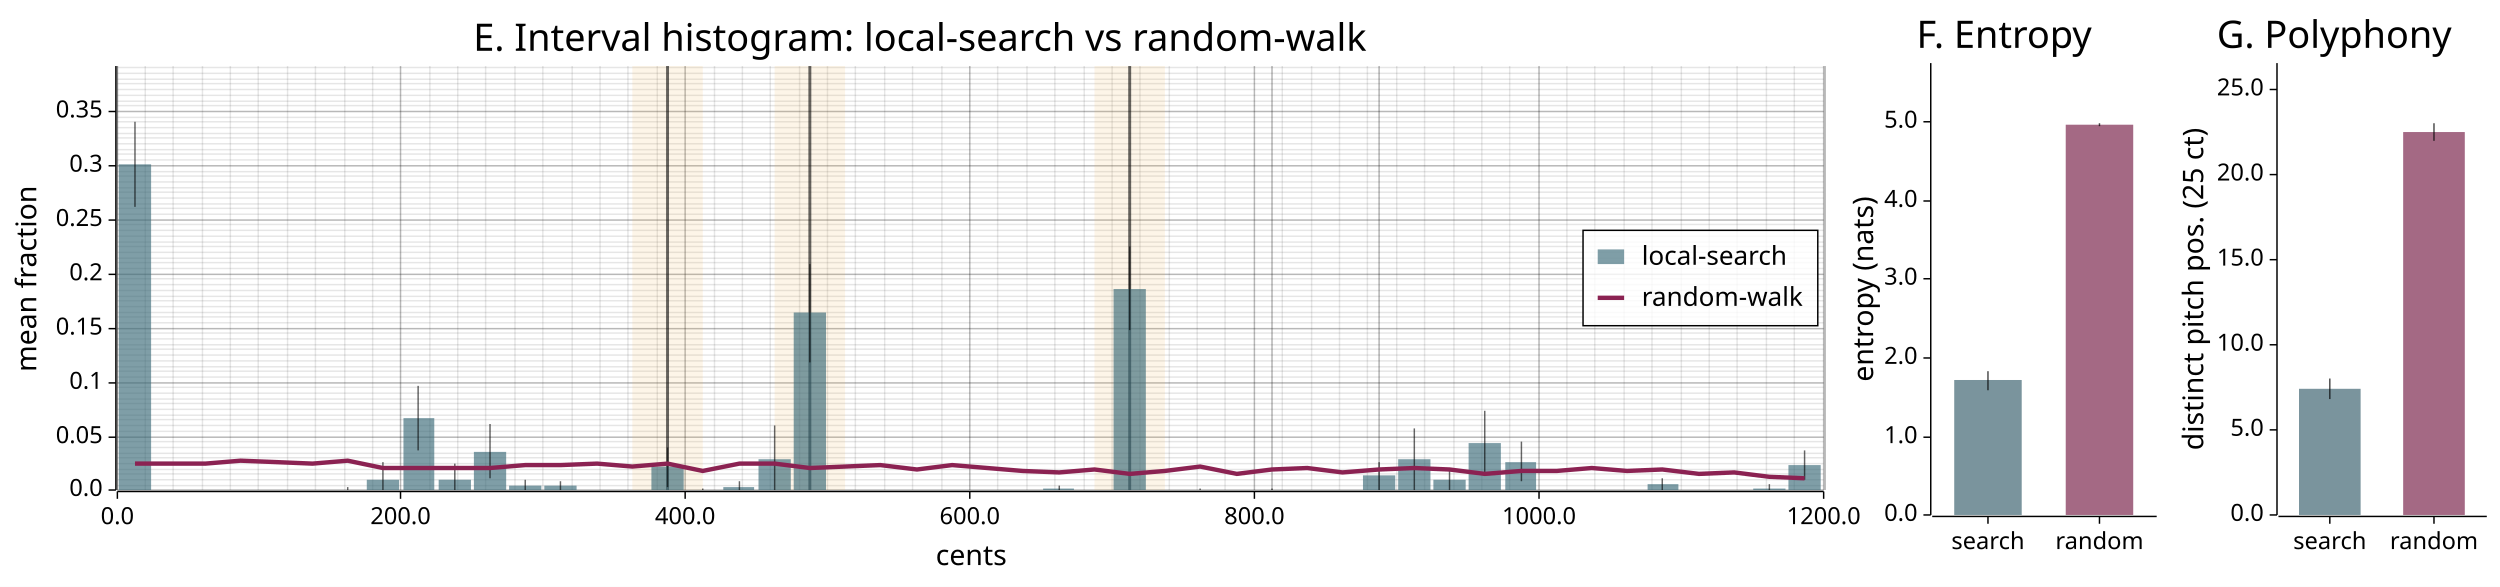
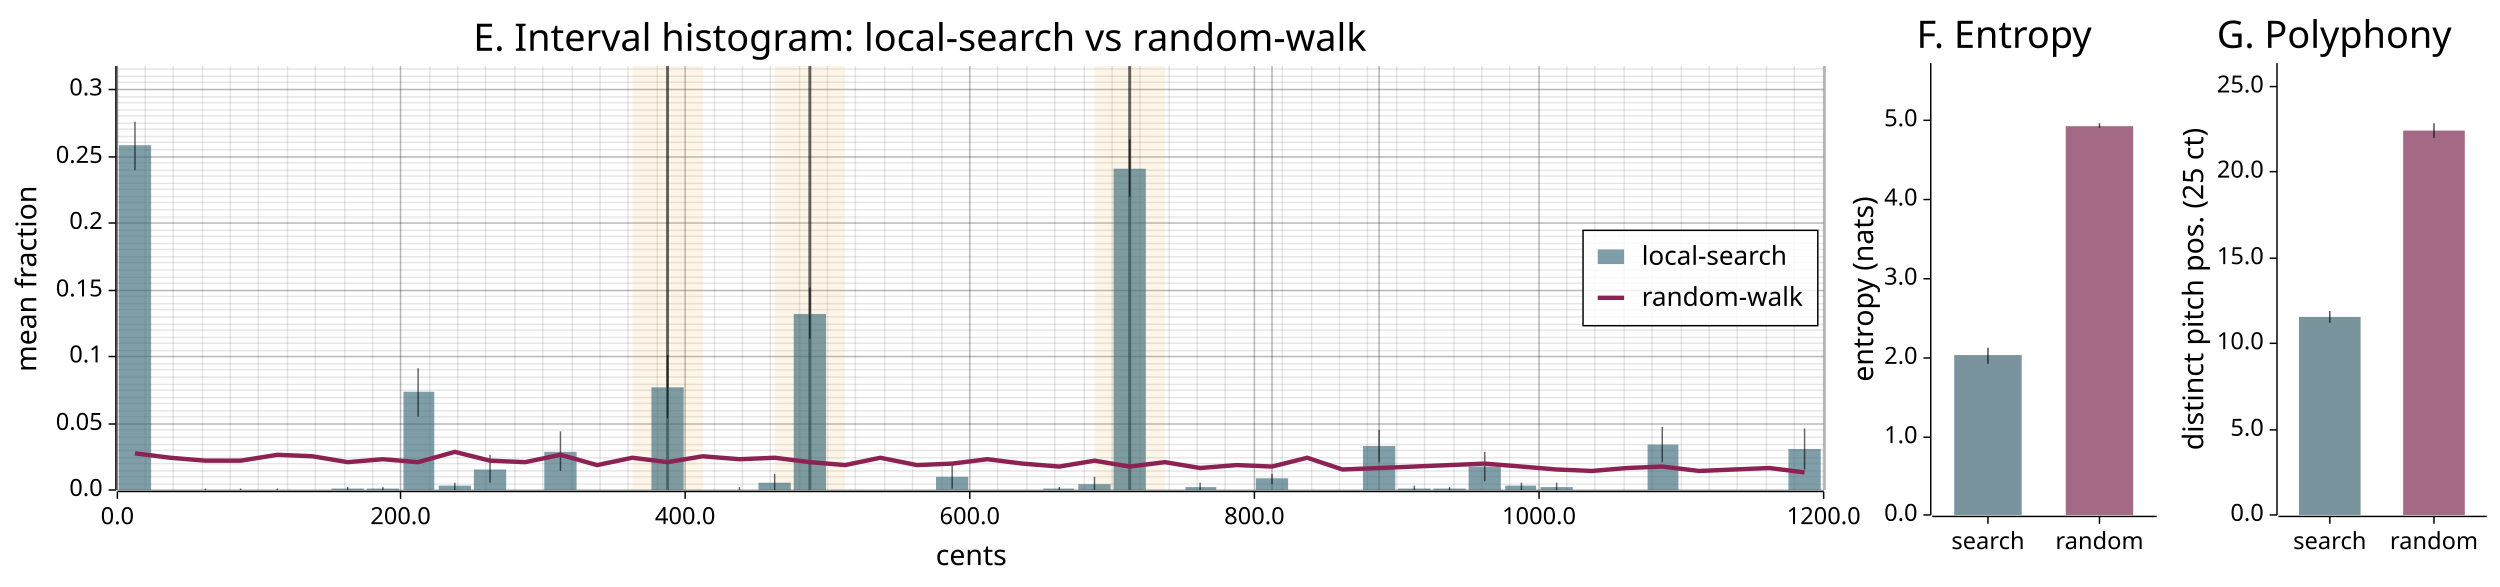
<svg xmlns="http://www.w3.org/2000/svg" width="1704" height="400" viewBox="0 0 1704 400">
  <rect x="0" y="0" width="1704" height="400" opacity="1" fill="#FFFFFF" stroke="none" />
  <text x="627" y="15" dy="0.76em" text-anchor="middle" font-family="sans-serif" font-size="25.806" opacity="1" fill="#000000">
E. Interval histogram: local-search vs random-walk
</text>
  <line opacity="0.1" stroke="#000000" stroke-width="1" x1="80" y1="334" x2="80" y2="45" />
  <line opacity="0.1" stroke="#000000" stroke-width="1" x1="99" y1="334" x2="99" y2="45" />
  <line opacity="0.1" stroke="#000000" stroke-width="1" x1="118" y1="334" x2="118" y2="45" />
  <line opacity="0.1" stroke="#000000" stroke-width="1" x1="138" y1="334" x2="138" y2="45" />
  <line opacity="0.1" stroke="#000000" stroke-width="1" x1="157" y1="334" x2="157" y2="45" />
  <line opacity="0.1" stroke="#000000" stroke-width="1" x1="176" y1="334" x2="176" y2="45" />
  <line opacity="0.1" stroke="#000000" stroke-width="1" x1="196" y1="334" x2="196" y2="45" />
  <line opacity="0.1" stroke="#000000" stroke-width="1" x1="215" y1="334" x2="215" y2="45" />
  <line opacity="0.1" stroke="#000000" stroke-width="1" x1="235" y1="334" x2="235" y2="45" />
  <line opacity="0.1" stroke="#000000" stroke-width="1" x1="254" y1="334" x2="254" y2="45" />
  <line opacity="0.1" stroke="#000000" stroke-width="1" x1="273" y1="334" x2="273" y2="45" />
  <line opacity="0.1" stroke="#000000" stroke-width="1" x1="293" y1="334" x2="293" y2="45" />
  <line opacity="0.1" stroke="#000000" stroke-width="1" x1="312" y1="334" x2="312" y2="45" />
  <line opacity="0.1" stroke="#000000" stroke-width="1" x1="331" y1="334" x2="331" y2="45" />
  <line opacity="0.1" stroke="#000000" stroke-width="1" x1="351" y1="334" x2="351" y2="45" />
  <line opacity="0.1" stroke="#000000" stroke-width="1" x1="370" y1="334" x2="370" y2="45" />
  <line opacity="0.1" stroke="#000000" stroke-width="1" x1="390" y1="334" x2="390" y2="45" />
  <line opacity="0.1" stroke="#000000" stroke-width="1" x1="409" y1="334" x2="409" y2="45" />
  <line opacity="0.1" stroke="#000000" stroke-width="1" x1="428" y1="334" x2="428" y2="45" />
  <line opacity="0.1" stroke="#000000" stroke-width="1" x1="448" y1="334" x2="448" y2="45" />
  <line opacity="0.1" stroke="#000000" stroke-width="1" x1="467" y1="334" x2="467" y2="45" />
  <line opacity="0.1" stroke="#000000" stroke-width="1" x1="487" y1="334" x2="487" y2="45" />
  <line opacity="0.1" stroke="#000000" stroke-width="1" x1="506" y1="334" x2="506" y2="45" />
  <line opacity="0.1" stroke="#000000" stroke-width="1" x1="525" y1="334" x2="525" y2="45" />
  <line opacity="0.1" stroke="#000000" stroke-width="1" x1="545" y1="334" x2="545" y2="45" />
  <line opacity="0.1" stroke="#000000" stroke-width="1" x1="564" y1="334" x2="564" y2="45" />
  <line opacity="0.1" stroke="#000000" stroke-width="1" x1="583" y1="334" x2="583" y2="45" />
  <line opacity="0.1" stroke="#000000" stroke-width="1" x1="603" y1="334" x2="603" y2="45" />
  <line opacity="0.1" stroke="#000000" stroke-width="1" x1="622" y1="334" x2="622" y2="45" />
  <line opacity="0.1" stroke="#000000" stroke-width="1" x1="642" y1="334" x2="642" y2="45" />
  <line opacity="0.1" stroke="#000000" stroke-width="1" x1="661" y1="334" x2="661" y2="45" />
  <line opacity="0.1" stroke="#000000" stroke-width="1" x1="680" y1="334" x2="680" y2="45" />
  <line opacity="0.1" stroke="#000000" stroke-width="1" x1="700" y1="334" x2="700" y2="45" />
  <line opacity="0.1" stroke="#000000" stroke-width="1" x1="719" y1="334" x2="719" y2="45" />
  <line opacity="0.1" stroke="#000000" stroke-width="1" x1="739" y1="334" x2="739" y2="45" />
  <line opacity="0.1" stroke="#000000" stroke-width="1" x1="758" y1="334" x2="758" y2="45" />
  <line opacity="0.1" stroke="#000000" stroke-width="1" x1="777" y1="334" x2="777" y2="45" />
  <line opacity="0.1" stroke="#000000" stroke-width="1" x1="797" y1="334" x2="797" y2="45" />
  <line opacity="0.1" stroke="#000000" stroke-width="1" x1="816" y1="334" x2="816" y2="45" />
  <line opacity="0.1" stroke="#000000" stroke-width="1" x1="835" y1="334" x2="835" y2="45" />
  <line opacity="0.1" stroke="#000000" stroke-width="1" x1="855" y1="334" x2="855" y2="45" />
  <line opacity="0.1" stroke="#000000" stroke-width="1" x1="874" y1="334" x2="874" y2="45" />
  <line opacity="0.1" stroke="#000000" stroke-width="1" x1="894" y1="334" x2="894" y2="45" />
  <line opacity="0.1" stroke="#000000" stroke-width="1" x1="913" y1="334" x2="913" y2="45" />
  <line opacity="0.1" stroke="#000000" stroke-width="1" x1="932" y1="334" x2="932" y2="45" />
  <line opacity="0.1" stroke="#000000" stroke-width="1" x1="952" y1="334" x2="952" y2="45" />
  <line opacity="0.1" stroke="#000000" stroke-width="1" x1="971" y1="334" x2="971" y2="45" />
  <line opacity="0.1" stroke="#000000" stroke-width="1" x1="991" y1="334" x2="991" y2="45" />
  <line opacity="0.1" stroke="#000000" stroke-width="1" x1="1010" y1="334" x2="1010" y2="45" />
  <line opacity="0.1" stroke="#000000" stroke-width="1" x1="1029" y1="334" x2="1029" y2="45" />
  <line opacity="0.1" stroke="#000000" stroke-width="1" x1="1049" y1="334" x2="1049" y2="45" />
  <line opacity="0.1" stroke="#000000" stroke-width="1" x1="1068" y1="334" x2="1068" y2="45" />
  <line opacity="0.1" stroke="#000000" stroke-width="1" x1="1087" y1="334" x2="1087" y2="45" />
  <line opacity="0.1" stroke="#000000" stroke-width="1" x1="1107" y1="334" x2="1107" y2="45" />
  <line opacity="0.1" stroke="#000000" stroke-width="1" x1="1126" y1="334" x2="1126" y2="45" />
  <line opacity="0.1" stroke="#000000" stroke-width="1" x1="1146" y1="334" x2="1146" y2="45" />
  <line opacity="0.1" stroke="#000000" stroke-width="1" x1="1165" y1="334" x2="1165" y2="45" />
  <line opacity="0.1" stroke="#000000" stroke-width="1" x1="1184" y1="334" x2="1184" y2="45" />
  <line opacity="0.1" stroke="#000000" stroke-width="1" x1="1204" y1="334" x2="1204" y2="45" />
  <line opacity="0.1" stroke="#000000" stroke-width="1" x1="1223" y1="334" x2="1223" y2="45" />
  <line opacity="0.1" stroke="#000000" stroke-width="1" x1="1243" y1="334" x2="1243" y2="45" />
  <line opacity="0.1" stroke="#000000" stroke-width="1" x1="80" y1="334" x2="1243" y2="334" />
-   <line opacity="0.1" stroke="#000000" stroke-width="1" x1="80" y1="331" x2="1243" y2="331" />
-   <line opacity="0.1" stroke="#000000" stroke-width="1" x1="80" y1="327" x2="1243" y2="327" />
-   <line opacity="0.1" stroke="#000000" stroke-width="1" x1="80" y1="323" x2="1243" y2="323" />
-   <line opacity="0.1" stroke="#000000" stroke-width="1" x1="80" y1="320" x2="1243" y2="320" />
+   <line opacity="0.1" stroke="#000000" stroke-width="1" x1="80" y1="330" x2="1243" y2="330" />
+   <line opacity="0.1" stroke="#000000" stroke-width="1" x1="80" y1="325" x2="1243" y2="325" />
+   <line opacity="0.1" stroke="#000000" stroke-width="1" x1="80" y1="321" x2="1243" y2="321" />
  <line opacity="0.1" stroke="#000000" stroke-width="1" x1="80" y1="316" x2="1243" y2="316" />
  <line opacity="0.1" stroke="#000000" stroke-width="1" x1="80" y1="312" x2="1243" y2="312" />
-   <line opacity="0.1" stroke="#000000" stroke-width="1" x1="80" y1="309" x2="1243" y2="309" />
-   <line opacity="0.1" stroke="#000000" stroke-width="1" x1="80" y1="305" x2="1243" y2="305" />
-   <line opacity="0.1" stroke="#000000" stroke-width="1" x1="80" y1="301" x2="1243" y2="301" />
+   <line opacity="0.1" stroke="#000000" stroke-width="1" x1="80" y1="307" x2="1243" y2="307" />
+   <line opacity="0.1" stroke="#000000" stroke-width="1" x1="80" y1="303" x2="1243" y2="303" />
  <line opacity="0.1" stroke="#000000" stroke-width="1" x1="80" y1="298" x2="1243" y2="298" />
-   <line opacity="0.1" stroke="#000000" stroke-width="1" x1="80" y1="294" x2="1243" y2="294" />
-   <line opacity="0.1" stroke="#000000" stroke-width="1" x1="80" y1="290" x2="1243" y2="290" />
-   <line opacity="0.1" stroke="#000000" stroke-width="1" x1="80" y1="286" x2="1243" y2="286" />
-   <line opacity="0.1" stroke="#000000" stroke-width="1" x1="80" y1="283" x2="1243" y2="283" />
-   <line opacity="0.1" stroke="#000000" stroke-width="1" x1="80" y1="279" x2="1243" y2="279" />
+   <line opacity="0.1" stroke="#000000" stroke-width="1" x1="80" y1="293" x2="1243" y2="293" />
+   <line opacity="0.1" stroke="#000000" stroke-width="1" x1="80" y1="289" x2="1243" y2="289" />
+   <line opacity="0.1" stroke="#000000" stroke-width="1" x1="80" y1="284" x2="1243" y2="284" />
+   <line opacity="0.1" stroke="#000000" stroke-width="1" x1="80" y1="280" x2="1243" y2="280" />
  <line opacity="0.1" stroke="#000000" stroke-width="1" x1="80" y1="275" x2="1243" y2="275" />
-   <line opacity="0.1" stroke="#000000" stroke-width="1" x1="80" y1="272" x2="1243" y2="272" />
-   <line opacity="0.1" stroke="#000000" stroke-width="1" x1="80" y1="268" x2="1243" y2="268" />
-   <line opacity="0.1" stroke="#000000" stroke-width="1" x1="80" y1="264" x2="1243" y2="264" />
-   <line opacity="0.1" stroke="#000000" stroke-width="1" x1="80" y1="261" x2="1243" y2="261" />
+   <line opacity="0.1" stroke="#000000" stroke-width="1" x1="80" y1="271" x2="1243" y2="271" />
+   <line opacity="0.1" stroke="#000000" stroke-width="1" x1="80" y1="266" x2="1243" y2="266" />
+   <line opacity="0.1" stroke="#000000" stroke-width="1" x1="80" y1="262" x2="1243" y2="262" />
  <line opacity="0.1" stroke="#000000" stroke-width="1" x1="80" y1="257" x2="1243" y2="257" />
-   <line opacity="0.1" stroke="#000000" stroke-width="1" x1="80" y1="253" x2="1243" y2="253" />
-   <line opacity="0.1" stroke="#000000" stroke-width="1" x1="80" y1="250" x2="1243" y2="250" />
-   <line opacity="0.1" stroke="#000000" stroke-width="1" x1="80" y1="246" x2="1243" y2="246" />
-   <line opacity="0.1" stroke="#000000" stroke-width="1" x1="80" y1="242" x2="1243" y2="242" />
-   <line opacity="0.1" stroke="#000000" stroke-width="1" x1="80" y1="238" x2="1243" y2="238" />
-   <line opacity="0.1" stroke="#000000" stroke-width="1" x1="80" y1="235" x2="1243" y2="235" />
-   <line opacity="0.1" stroke="#000000" stroke-width="1" x1="80" y1="231" x2="1243" y2="231" />
-   <line opacity="0.1" stroke="#000000" stroke-width="1" x1="80" y1="227" x2="1243" y2="227" />
-   <line opacity="0.1" stroke="#000000" stroke-width="1" x1="80" y1="224" x2="1243" y2="224" />
-   <line opacity="0.1" stroke="#000000" stroke-width="1" x1="80" y1="220" x2="1243" y2="220" />
+   <line opacity="0.1" stroke="#000000" stroke-width="1" x1="80" y1="252" x2="1243" y2="252" />
+   <line opacity="0.1" stroke="#000000" stroke-width="1" x1="80" y1="248" x2="1243" y2="248" />
+   <line opacity="0.1" stroke="#000000" stroke-width="1" x1="80" y1="243" x2="1243" y2="243" />
+   <line opacity="0.1" stroke="#000000" stroke-width="1" x1="80" y1="239" x2="1243" y2="239" />
+   <line opacity="0.1" stroke="#000000" stroke-width="1" x1="80" y1="234" x2="1243" y2="234" />
+   <line opacity="0.1" stroke="#000000" stroke-width="1" x1="80" y1="230" x2="1243" y2="230" />
+   <line opacity="0.1" stroke="#000000" stroke-width="1" x1="80" y1="225" x2="1243" y2="225" />
+   <line opacity="0.1" stroke="#000000" stroke-width="1" x1="80" y1="221" x2="1243" y2="221" />
  <line opacity="0.1" stroke="#000000" stroke-width="1" x1="80" y1="216" x2="1243" y2="216" />
-   <line opacity="0.1" stroke="#000000" stroke-width="1" x1="80" y1="213" x2="1243" y2="213" />
-   <line opacity="0.1" stroke="#000000" stroke-width="1" x1="80" y1="209" x2="1243" y2="209" />
-   <line opacity="0.1" stroke="#000000" stroke-width="1" x1="80" y1="205" x2="1243" y2="205" />
+   <line opacity="0.1" stroke="#000000" stroke-width="1" x1="80" y1="211" x2="1243" y2="211" />
+   <line opacity="0.1" stroke="#000000" stroke-width="1" x1="80" y1="207" x2="1243" y2="207" />
  <line opacity="0.1" stroke="#000000" stroke-width="1" x1="80" y1="202" x2="1243" y2="202" />
  <line opacity="0.1" stroke="#000000" stroke-width="1" x1="80" y1="198" x2="1243" y2="198" />
-   <line opacity="0.1" stroke="#000000" stroke-width="1" x1="80" y1="194" x2="1243" y2="194" />
-   <line opacity="0.1" stroke="#000000" stroke-width="1" x1="80" y1="190" x2="1243" y2="190" />
-   <line opacity="0.1" stroke="#000000" stroke-width="1" x1="80" y1="187" x2="1243" y2="187" />
-   <line opacity="0.1" stroke="#000000" stroke-width="1" x1="80" y1="183" x2="1243" y2="183" />
+   <line opacity="0.1" stroke="#000000" stroke-width="1" x1="80" y1="193" x2="1243" y2="193" />
+   <line opacity="0.1" stroke="#000000" stroke-width="1" x1="80" y1="189" x2="1243" y2="189" />
+   <line opacity="0.1" stroke="#000000" stroke-width="1" x1="80" y1="184" x2="1243" y2="184" />
  <line opacity="0.1" stroke="#000000" stroke-width="1" x1="80" y1="179" x2="1243" y2="179" />
-   <line opacity="0.1" stroke="#000000" stroke-width="1" x1="80" y1="176" x2="1243" y2="176" />
-   <line opacity="0.1" stroke="#000000" stroke-width="1" x1="80" y1="172" x2="1243" y2="172" />
-   <line opacity="0.1" stroke="#000000" stroke-width="1" x1="80" y1="168" x2="1243" y2="168" />
-   <line opacity="0.1" stroke="#000000" stroke-width="1" x1="80" y1="165" x2="1243" y2="165" />
+   <line opacity="0.1" stroke="#000000" stroke-width="1" x1="80" y1="175" x2="1243" y2="175" />
+   <line opacity="0.1" stroke="#000000" stroke-width="1" x1="80" y1="170" x2="1243" y2="170" />
+   <line opacity="0.1" stroke="#000000" stroke-width="1" x1="80" y1="166" x2="1243" y2="166" />
  <line opacity="0.1" stroke="#000000" stroke-width="1" x1="80" y1="161" x2="1243" y2="161" />
  <line opacity="0.1" stroke="#000000" stroke-width="1" x1="80" y1="157" x2="1243" y2="157" />
-   <line opacity="0.1" stroke="#000000" stroke-width="1" x1="80" y1="153" x2="1243" y2="153" />
-   <line opacity="0.1" stroke="#000000" stroke-width="1" x1="80" y1="150" x2="1243" y2="150" />
-   <line opacity="0.1" stroke="#000000" stroke-width="1" x1="80" y1="146" x2="1243" y2="146" />
-   <line opacity="0.1" stroke="#000000" stroke-width="1" x1="80" y1="142" x2="1243" y2="142" />
-   <line opacity="0.1" stroke="#000000" stroke-width="1" x1="80" y1="139" x2="1243" y2="139" />
-   <line opacity="0.1" stroke="#000000" stroke-width="1" x1="80" y1="135" x2="1243" y2="135" />
-   <line opacity="0.1" stroke="#000000" stroke-width="1" x1="80" y1="131" x2="1243" y2="131" />
-   <line opacity="0.1" stroke="#000000" stroke-width="1" x1="80" y1="128" x2="1243" y2="128" />
-   <line opacity="0.1" stroke="#000000" stroke-width="1" x1="80" y1="124" x2="1243" y2="124" />
+   <line opacity="0.1" stroke="#000000" stroke-width="1" x1="80" y1="152" x2="1243" y2="152" />
+   <line opacity="0.1" stroke="#000000" stroke-width="1" x1="80" y1="148" x2="1243" y2="148" />
+   <line opacity="0.1" stroke="#000000" stroke-width="1" x1="80" y1="143" x2="1243" y2="143" />
+   <line opacity="0.1" stroke="#000000" stroke-width="1" x1="80" y1="138" x2="1243" y2="138" />
+   <line opacity="0.1" stroke="#000000" stroke-width="1" x1="80" y1="134" x2="1243" y2="134" />
+   <line opacity="0.1" stroke="#000000" stroke-width="1" x1="80" y1="129" x2="1243" y2="129" />
+   <line opacity="0.1" stroke="#000000" stroke-width="1" x1="80" y1="125" x2="1243" y2="125" />
  <line opacity="0.1" stroke="#000000" stroke-width="1" x1="80" y1="120" x2="1243" y2="120" />
-   <line opacity="0.1" stroke="#000000" stroke-width="1" x1="80" y1="117" x2="1243" y2="117" />
-   <line opacity="0.1" stroke="#000000" stroke-width="1" x1="80" y1="113" x2="1243" y2="113" />
-   <line opacity="0.1" stroke="#000000" stroke-width="1" x1="80" y1="109" x2="1243" y2="109" />
-   <line opacity="0.1" stroke="#000000" stroke-width="1" x1="80" y1="105" x2="1243" y2="105" />
+   <line opacity="0.1" stroke="#000000" stroke-width="1" x1="80" y1="116" x2="1243" y2="116" />
+   <line opacity="0.1" stroke="#000000" stroke-width="1" x1="80" y1="111" x2="1243" y2="111" />
+   <line opacity="0.1" stroke="#000000" stroke-width="1" x1="80" y1="107" x2="1243" y2="107" />
  <line opacity="0.1" stroke="#000000" stroke-width="1" x1="80" y1="102" x2="1243" y2="102" />
-   <line opacity="0.1" stroke="#000000" stroke-width="1" x1="80" y1="98" x2="1243" y2="98" />
-   <line opacity="0.1" stroke="#000000" stroke-width="1" x1="80" y1="94" x2="1243" y2="94" />
-   <line opacity="0.1" stroke="#000000" stroke-width="1" x1="80" y1="91" x2="1243" y2="91" />
-   <line opacity="0.1" stroke="#000000" stroke-width="1" x1="80" y1="87" x2="1243" y2="87" />
-   <line opacity="0.1" stroke="#000000" stroke-width="1" x1="80" y1="83" x2="1243" y2="83" />
-   <line opacity="0.1" stroke="#000000" stroke-width="1" x1="80" y1="80" x2="1243" y2="80" />
-   <line opacity="0.1" stroke="#000000" stroke-width="1" x1="80" y1="76" x2="1243" y2="76" />
-   <line opacity="0.1" stroke="#000000" stroke-width="1" x1="80" y1="72" x2="1243" y2="72" />
-   <line opacity="0.1" stroke="#000000" stroke-width="1" x1="80" y1="69" x2="1243" y2="69" />
-   <line opacity="0.1" stroke="#000000" stroke-width="1" x1="80" y1="65" x2="1243" y2="65" />
+   <line opacity="0.1" stroke="#000000" stroke-width="1" x1="80" y1="97" x2="1243" y2="97" />
+   <line opacity="0.1" stroke="#000000" stroke-width="1" x1="80" y1="93" x2="1243" y2="93" />
+   <line opacity="0.1" stroke="#000000" stroke-width="1" x1="80" y1="88" x2="1243" y2="88" />
+   <line opacity="0.1" stroke="#000000" stroke-width="1" x1="80" y1="84" x2="1243" y2="84" />
+   <line opacity="0.1" stroke="#000000" stroke-width="1" x1="80" y1="79" x2="1243" y2="79" />
+   <line opacity="0.1" stroke="#000000" stroke-width="1" x1="80" y1="75" x2="1243" y2="75" />
+   <line opacity="0.1" stroke="#000000" stroke-width="1" x1="80" y1="70" x2="1243" y2="70" />
+   <line opacity="0.1" stroke="#000000" stroke-width="1" x1="80" y1="66" x2="1243" y2="66" />
  <line opacity="0.1" stroke="#000000" stroke-width="1" x1="80" y1="61" x2="1243" y2="61" />
-   <line opacity="0.1" stroke="#000000" stroke-width="1" x1="80" y1="57" x2="1243" y2="57" />
-   <line opacity="0.1" stroke="#000000" stroke-width="1" x1="80" y1="54" x2="1243" y2="54" />
-   <line opacity="0.1" stroke="#000000" stroke-width="1" x1="80" y1="50" x2="1243" y2="50" />
-   <line opacity="0.1" stroke="#000000" stroke-width="1" x1="80" y1="46" x2="1243" y2="46" />
+   <line opacity="0.1" stroke="#000000" stroke-width="1" x1="80" y1="56" x2="1243" y2="56" />
+   <line opacity="0.1" stroke="#000000" stroke-width="1" x1="80" y1="52" x2="1243" y2="52" />
+   <line opacity="0.1" stroke="#000000" stroke-width="1" x1="80" y1="47" x2="1243" y2="47" />
  <text x="10" y="190" dy="0.76em" text-anchor="middle" font-family="sans-serif" font-size="19.355" opacity="1" fill="#000000" transform="rotate(270, 10, 190)">
mean fraction
</text>
  <text x="662" y="390" dy="-0.5ex" text-anchor="middle" font-family="sans-serif" font-size="19.355" opacity="1" fill="#000000">
cents
</text>
  <line opacity="0.2" stroke="#000000" stroke-width="1" x1="80" y1="334" x2="80" y2="45" />
  <line opacity="0.2" stroke="#000000" stroke-width="1" x1="273" y1="334" x2="273" y2="45" />
  <line opacity="0.2" stroke="#000000" stroke-width="1" x1="467" y1="334" x2="467" y2="45" />
  <line opacity="0.2" stroke="#000000" stroke-width="1" x1="661" y1="334" x2="661" y2="45" />
  <line opacity="0.2" stroke="#000000" stroke-width="1" x1="855" y1="334" x2="855" y2="45" />
  <line opacity="0.2" stroke="#000000" stroke-width="1" x1="1049" y1="334" x2="1049" y2="45" />
  <line opacity="0.2" stroke="#000000" stroke-width="1" x1="1243" y1="334" x2="1243" y2="45" />
  <line opacity="0.2" stroke="#000000" stroke-width="1" x1="80" y1="334" x2="1243" y2="334" />
-   <line opacity="0.2" stroke="#000000" stroke-width="1" x1="80" y1="298" x2="1243" y2="298" />
-   <line opacity="0.2" stroke="#000000" stroke-width="1" x1="80" y1="261" x2="1243" y2="261" />
-   <line opacity="0.2" stroke="#000000" stroke-width="1" x1="80" y1="224" x2="1243" y2="224" />
-   <line opacity="0.2" stroke="#000000" stroke-width="1" x1="80" y1="187" x2="1243" y2="187" />
-   <line opacity="0.2" stroke="#000000" stroke-width="1" x1="80" y1="150" x2="1243" y2="150" />
-   <line opacity="0.2" stroke="#000000" stroke-width="1" x1="80" y1="113" x2="1243" y2="113" />
-   <line opacity="0.2" stroke="#000000" stroke-width="1" x1="80" y1="76" x2="1243" y2="76" />
+   <line opacity="0.2" stroke="#000000" stroke-width="1" x1="80" y1="289" x2="1243" y2="289" />
+   <line opacity="0.2" stroke="#000000" stroke-width="1" x1="80" y1="243" x2="1243" y2="243" />
+   <line opacity="0.2" stroke="#000000" stroke-width="1" x1="80" y1="198" x2="1243" y2="198" />
+   <line opacity="0.2" stroke="#000000" stroke-width="1" x1="80" y1="152" x2="1243" y2="152" />
+   <line opacity="0.2" stroke="#000000" stroke-width="1" x1="80" y1="107" x2="1243" y2="107" />
+   <line opacity="0.2" stroke="#000000" stroke-width="1" x1="80" y1="61" x2="1243" y2="61" />
  <polyline fill="none" opacity="1" stroke="#000000" stroke-width="1" points="79,45 79,334 " />
  <text x="70" y="334" dy="0.5ex" text-anchor="end" font-family="sans-serif" font-size="16.129" opacity="1" fill="#000000">
0.0
</text>
  <polyline fill="none" opacity="1" stroke="#000000" stroke-width="1" points="74,334 79,334 " />
-   <text x="70" y="298" dy="0.5ex" text-anchor="end" font-family="sans-serif" font-size="16.129" opacity="1" fill="#000000">
+   <text x="70" y="289" dy="0.5ex" text-anchor="end" font-family="sans-serif" font-size="16.129" opacity="1" fill="#000000">
0.05
</text>
-   <polyline fill="none" opacity="1" stroke="#000000" stroke-width="1" points="74,298 79,298 " />
-   <text x="70" y="261" dy="0.5ex" text-anchor="end" font-family="sans-serif" font-size="16.129" opacity="1" fill="#000000">
+   <polyline fill="none" opacity="1" stroke="#000000" stroke-width="1" points="74,289 79,289 " />
+   <text x="70" y="243" dy="0.5ex" text-anchor="end" font-family="sans-serif" font-size="16.129" opacity="1" fill="#000000">
0.1
</text>
-   <polyline fill="none" opacity="1" stroke="#000000" stroke-width="1" points="74,261 79,261 " />
-   <text x="70" y="224" dy="0.5ex" text-anchor="end" font-family="sans-serif" font-size="16.129" opacity="1" fill="#000000">
+   <polyline fill="none" opacity="1" stroke="#000000" stroke-width="1" points="74,243 79,243 " />
+   <text x="70" y="198" dy="0.5ex" text-anchor="end" font-family="sans-serif" font-size="16.129" opacity="1" fill="#000000">
0.15
</text>
-   <polyline fill="none" opacity="1" stroke="#000000" stroke-width="1" points="74,224 79,224 " />
-   <text x="70" y="187" dy="0.5ex" text-anchor="end" font-family="sans-serif" font-size="16.129" opacity="1" fill="#000000">
+   <polyline fill="none" opacity="1" stroke="#000000" stroke-width="1" points="74,198 79,198 " />
+   <text x="70" y="152" dy="0.5ex" text-anchor="end" font-family="sans-serif" font-size="16.129" opacity="1" fill="#000000">
0.2
</text>
-   <polyline fill="none" opacity="1" stroke="#000000" stroke-width="1" points="74,187 79,187 " />
-   <text x="70" y="150" dy="0.5ex" text-anchor="end" font-family="sans-serif" font-size="16.129" opacity="1" fill="#000000">
+   <polyline fill="none" opacity="1" stroke="#000000" stroke-width="1" points="74,152 79,152 " />
+   <text x="70" y="107" dy="0.5ex" text-anchor="end" font-family="sans-serif" font-size="16.129" opacity="1" fill="#000000">
0.25
</text>
-   <polyline fill="none" opacity="1" stroke="#000000" stroke-width="1" points="74,150 79,150 " />
-   <text x="70" y="113" dy="0.5ex" text-anchor="end" font-family="sans-serif" font-size="16.129" opacity="1" fill="#000000">
+   <polyline fill="none" opacity="1" stroke="#000000" stroke-width="1" points="74,107 79,107 " />
+   <text x="70" y="61" dy="0.5ex" text-anchor="end" font-family="sans-serif" font-size="16.129" opacity="1" fill="#000000">
0.3
</text>
-   <polyline fill="none" opacity="1" stroke="#000000" stroke-width="1" points="74,113 79,113 " />
-   <text x="70" y="76" dy="0.5ex" text-anchor="end" font-family="sans-serif" font-size="16.129" opacity="1" fill="#000000">
- 0.35
- </text>
-   <polyline fill="none" opacity="1" stroke="#000000" stroke-width="1" points="74,76 79,76 " />
+   <polyline fill="none" opacity="1" stroke="#000000" stroke-width="1" points="74,61 79,61 " />
  <polyline fill="none" opacity="1" stroke="#000000" stroke-width="1" points="80,335 1243,335 " />
  <text x="80" y="345" dy="0.76em" text-anchor="middle" font-family="sans-serif" font-size="16.129" opacity="1" fill="#000000">
0.0
</text>
  <polyline fill="none" opacity="1" stroke="#000000" stroke-width="1" points="80,335 80,340 " />
  <text x="273" y="345" dy="0.76em" text-anchor="middle" font-family="sans-serif" font-size="16.129" opacity="1" fill="#000000">
200.0
</text>
  <polyline fill="none" opacity="1" stroke="#000000" stroke-width="1" points="273,335 273,340 " />
  <text x="467" y="345" dy="0.76em" text-anchor="middle" font-family="sans-serif" font-size="16.129" opacity="1" fill="#000000">
400.0
</text>
  <polyline fill="none" opacity="1" stroke="#000000" stroke-width="1" points="467,335 467,340 " />
  <text x="661" y="345" dy="0.76em" text-anchor="middle" font-family="sans-serif" font-size="16.129" opacity="1" fill="#000000">
600.0
</text>
  <polyline fill="none" opacity="1" stroke="#000000" stroke-width="1" points="661,335 661,340 " />
  <text x="855" y="345" dy="0.76em" text-anchor="middle" font-family="sans-serif" font-size="16.129" opacity="1" fill="#000000">
800.0
</text>
  <polyline fill="none" opacity="1" stroke="#000000" stroke-width="1" points="855,335 855,340 " />
  <text x="1049" y="345" dy="0.76em" text-anchor="middle" font-family="sans-serif" font-size="16.129" opacity="1" fill="#000000">
1000.0
</text>
  <polyline fill="none" opacity="1" stroke="#000000" stroke-width="1" points="1049,335 1049,340 " />
  <text x="1243" y="345" dy="0.76em" text-anchor="middle" font-family="sans-serif" font-size="16.129" opacity="1" fill="#000000">
1200.0
</text>
  <polyline fill="none" opacity="1" stroke="#000000" stroke-width="1" points="1243,335 1243,340 " />
  <rect x="431" y="45" width="48" height="289" opacity="0.12" fill="#F0AA3C" stroke="none" />
  <rect x="528" y="45" width="48" height="289" opacity="0.12" fill="#F0AA3C" stroke="none" />
  <rect x="746" y="45" width="48" height="289" opacity="0.12" fill="#F0AA3C" stroke="none" />
  <polyline fill="none" opacity="0.3" stroke="#000000" stroke-width="1" points="80,334 80,45 " />
  <polyline fill="none" opacity="0.6" stroke="#000000" stroke-width="2" points="455,334 455,45 " />
  <polyline fill="none" opacity="0.6" stroke="#000000" stroke-width="2" points="552,334 552,45 " />
  <polyline fill="none" opacity="0.6" stroke="#000000" stroke-width="2" points="770,334 770,45 " />
  <polyline fill="none" opacity="0.3" stroke="#000000" stroke-width="1" points="867,334 867,45 " />
  <polyline fill="none" opacity="0.3" stroke="#000000" stroke-width="1" points="940,334 940,45 " />
  <polyline fill="none" opacity="0.3" stroke="#000000" stroke-width="1" points="1244,334 1244,45 " />
-   <rect x="81" y="112" width="22" height="222" opacity="0.65" fill="#3A6A78" stroke="none" />
+   <rect x="81" y="99" width="22" height="235" opacity="0.65" fill="#3A6A78" stroke="none" />
  <rect x="105" y="334" width="22" height="0" opacity="0.65" fill="#3A6A78" stroke="none" />
  <rect x="129" y="334" width="22" height="0" opacity="0.65" fill="#3A6A78" stroke="none" />
  <rect x="153" y="334" width="22" height="0" opacity="0.65" fill="#3A6A78" stroke="none" />
  <rect x="178" y="334" width="21" height="0" opacity="0.65" fill="#3A6A78" stroke="none" />
  <rect x="202" y="334" width="22" height="0" opacity="0.65" fill="#3A6A78" stroke="none" />
-   <rect x="226" y="334" width="22" height="0" opacity="0.65" fill="#3A6A78" stroke="none" />
-   <rect x="250" y="327" width="22" height="7" opacity="0.65" fill="#3A6A78" stroke="none" />
-   <rect x="275" y="285" width="21" height="49" opacity="0.65" fill="#3A6A78" stroke="none" />
-   <rect x="299" y="327" width="22" height="7" opacity="0.65" fill="#3A6A78" stroke="none" />
-   <rect x="323" y="308" width="22" height="26" opacity="0.65" fill="#3A6A78" stroke="none" />
-   <rect x="347" y="331" width="22" height="3" opacity="0.65" fill="#3A6A78" stroke="none" />
-   <rect x="371" y="331" width="22" height="3" opacity="0.65" fill="#3A6A78" stroke="none" />
+   <rect x="226" y="333" width="22" height="1" opacity="0.65" fill="#3A6A78" stroke="none" />
+   <rect x="250" y="333" width="22" height="1" opacity="0.65" fill="#3A6A78" stroke="none" />
+   <rect x="275" y="267" width="21" height="67" opacity="0.65" fill="#3A6A78" stroke="none" />
+   <rect x="299" y="331" width="22" height="3" opacity="0.65" fill="#3A6A78" stroke="none" />
+   <rect x="323" y="320" width="22" height="14" opacity="0.65" fill="#3A6A78" stroke="none" />
+   <rect x="347" y="334" width="22" height="0" opacity="0.65" fill="#3A6A78" stroke="none" />
+   <rect x="371" y="308" width="22" height="26" opacity="0.65" fill="#3A6A78" stroke="none" />
  <rect x="396" y="334" width="21" height="0" opacity="0.65" fill="#3A6A78" stroke="none" />
  <rect x="420" y="334" width="22" height="0" opacity="0.65" fill="#3A6A78" stroke="none" />
-   <rect x="444" y="318" width="22" height="16" opacity="0.65" fill="#3A6A78" stroke="none" />
+   <rect x="444" y="264" width="22" height="70" opacity="0.65" fill="#3A6A78" stroke="none" />
  <rect x="468" y="334" width="22" height="0" opacity="0.65" fill="#3A6A78" stroke="none" />
-   <rect x="493" y="332" width="21" height="2" opacity="0.65" fill="#3A6A78" stroke="none" />
-   <rect x="517" y="313" width="22" height="21" opacity="0.65" fill="#3A6A78" stroke="none" />
-   <rect x="541" y="213" width="22" height="121" opacity="0.65" fill="#3A6A78" stroke="none" />
+   <rect x="493" y="334" width="21" height="0" opacity="0.65" fill="#3A6A78" stroke="none" />
+   <rect x="517" y="329" width="22" height="5" opacity="0.65" fill="#3A6A78" stroke="none" />
+   <rect x="541" y="214" width="22" height="120" opacity="0.65" fill="#3A6A78" stroke="none" />
  <rect x="565" y="334" width="22" height="0" opacity="0.65" fill="#3A6A78" stroke="none" />
  <rect x="590" y="334" width="21" height="0" opacity="0.65" fill="#3A6A78" stroke="none" />
  <rect x="614" y="334" width="22" height="0" opacity="0.65" fill="#3A6A78" stroke="none" />
-   <rect x="638" y="334" width="22" height="0" opacity="0.65" fill="#3A6A78" stroke="none" />
+   <rect x="638" y="325" width="22" height="9" opacity="0.65" fill="#3A6A78" stroke="none" />
  <rect x="662" y="334" width="22" height="0" opacity="0.65" fill="#3A6A78" stroke="none" />
  <rect x="686" y="334" width="22" height="0" opacity="0.65" fill="#3A6A78" stroke="none" />
  <rect x="711" y="333" width="21" height="1" opacity="0.65" fill="#3A6A78" stroke="none" />
-   <rect x="735" y="334" width="22" height="0" opacity="0.65" fill="#3A6A78" stroke="none" />
-   <rect x="759" y="197" width="22" height="137" opacity="0.65" fill="#3A6A78" stroke="none" />
+   <rect x="735" y="330" width="22" height="4" opacity="0.65" fill="#3A6A78" stroke="none" />
+   <rect x="759" y="115" width="22" height="219" opacity="0.65" fill="#3A6A78" stroke="none" />
  <rect x="783" y="334" width="22" height="0" opacity="0.65" fill="#3A6A78" stroke="none" />
-   <rect x="808" y="334" width="21" height="0" opacity="0.65" fill="#3A6A78" stroke="none" />
+   <rect x="808" y="332" width="21" height="2" opacity="0.65" fill="#3A6A78" stroke="none" />
  <rect x="832" y="334" width="22" height="0" opacity="0.65" fill="#3A6A78" stroke="none" />
-   <rect x="856" y="334" width="22" height="0" opacity="0.65" fill="#3A6A78" stroke="none" />
+   <rect x="856" y="326" width="22" height="8" opacity="0.65" fill="#3A6A78" stroke="none" />
  <rect x="880" y="334" width="22" height="0" opacity="0.65" fill="#3A6A78" stroke="none" />
  <rect x="905" y="334" width="21" height="0" opacity="0.65" fill="#3A6A78" stroke="none" />
-   <rect x="929" y="324" width="22" height="10" opacity="0.65" fill="#3A6A78" stroke="none" />
-   <rect x="953" y="313" width="22" height="21" opacity="0.65" fill="#3A6A78" stroke="none" />
-   <rect x="977" y="327" width="22" height="7" opacity="0.65" fill="#3A6A78" stroke="none" />
-   <rect x="1001" y="302" width="22" height="32" opacity="0.65" fill="#3A6A78" stroke="none" />
-   <rect x="1026" y="315" width="21" height="19" opacity="0.65" fill="#3A6A78" stroke="none" />
-   <rect x="1050" y="334" width="22" height="0" opacity="0.65" fill="#3A6A78" stroke="none" />
+   <rect x="929" y="304" width="22" height="30" opacity="0.65" fill="#3A6A78" stroke="none" />
+   <rect x="953" y="333" width="22" height="1" opacity="0.65" fill="#3A6A78" stroke="none" />
+   <rect x="977" y="333" width="22" height="1" opacity="0.65" fill="#3A6A78" stroke="none" />
+   <rect x="1001" y="318" width="22" height="16" opacity="0.65" fill="#3A6A78" stroke="none" />
+   <rect x="1026" y="331" width="21" height="3" opacity="0.65" fill="#3A6A78" stroke="none" />
+   <rect x="1050" y="332" width="22" height="2" opacity="0.65" fill="#3A6A78" stroke="none" />
  <rect x="1074" y="334" width="22" height="0" opacity="0.65" fill="#3A6A78" stroke="none" />
  <rect x="1098" y="334" width="22" height="0" opacity="0.65" fill="#3A6A78" stroke="none" />
-   <rect x="1123" y="330" width="21" height="4" opacity="0.65" fill="#3A6A78" stroke="none" />
+   <rect x="1123" y="303" width="21" height="31" opacity="0.65" fill="#3A6A78" stroke="none" />
  <rect x="1147" y="334" width="22" height="0" opacity="0.65" fill="#3A6A78" stroke="none" />
  <rect x="1171" y="334" width="22" height="0" opacity="0.65" fill="#3A6A78" stroke="none" />
-   <rect x="1195" y="333" width="22" height="1" opacity="0.65" fill="#3A6A78" stroke="none" />
-   <rect x="1219" y="317" width="22" height="17" opacity="0.65" fill="#3A6A78" stroke="none" />
-   <polyline fill="none" opacity="0.6" stroke="#000000" stroke-width="1" points="92,141 92,83 " />
+   <rect x="1195" y="334" width="22" height="0" opacity="0.65" fill="#3A6A78" stroke="none" />
+   <rect x="1219" y="306" width="22" height="28" opacity="0.65" fill="#3A6A78" stroke="none" />
+   <polyline fill="none" opacity="0.6" stroke="#000000" stroke-width="1" points="92,116 92,83 " />
  <polyline fill="none" opacity="0.6" stroke="#000000" stroke-width="1" points="116,334 116,334 " />
-   <polyline fill="none" opacity="0.6" stroke="#000000" stroke-width="1" points="140,334 140,334 " />
-   <polyline fill="none" opacity="0.6" stroke="#000000" stroke-width="1" points="164,334 164,334 " />
-   <polyline fill="none" opacity="0.6" stroke="#000000" stroke-width="1" points="189,334 189,334 " />
+   <polyline fill="none" opacity="0.6" stroke="#000000" stroke-width="1" points="140,334 140,333 " />
+   <polyline fill="none" opacity="0.6" stroke="#000000" stroke-width="1" points="164,334 164,333 " />
+   <polyline fill="none" opacity="0.6" stroke="#000000" stroke-width="1" points="189,334 189,333 " />
  <polyline fill="none" opacity="0.6" stroke="#000000" stroke-width="1" points="213,334 213,334 " />
  <polyline fill="none" opacity="0.6" stroke="#000000" stroke-width="1" points="237,334 237,332 " />
-   <polyline fill="none" opacity="0.6" stroke="#000000" stroke-width="1" points="261,334 261,315 " />
-   <polyline fill="none" opacity="0.6" stroke="#000000" stroke-width="1" points="285,307 285,263 " />
-   <polyline fill="none" opacity="0.6" stroke="#000000" stroke-width="1" points="310,334 310,316 " />
-   <polyline fill="none" opacity="0.6" stroke="#000000" stroke-width="1" points="334,326 334,289 " />
-   <polyline fill="none" opacity="0.6" stroke="#000000" stroke-width="1" points="358,334 358,327 " />
-   <polyline fill="none" opacity="0.6" stroke="#000000" stroke-width="1" points="382,334 382,328 " />
+   <polyline fill="none" opacity="0.6" stroke="#000000" stroke-width="1" points="261,334 261,332 " />
+   <polyline fill="none" opacity="0.6" stroke="#000000" stroke-width="1" points="285,284 285,251 " />
+   <polyline fill="none" opacity="0.6" stroke="#000000" stroke-width="1" points="310,334 310,329 " />
+   <polyline fill="none" opacity="0.6" stroke="#000000" stroke-width="1" points="334,329 334,310 " />
+   <polyline fill="none" opacity="0.6" stroke="#000000" stroke-width="1" points="358,334 358,334 " />
+   <polyline fill="none" opacity="0.6" stroke="#000000" stroke-width="1" points="382,321 382,294 " />
  <polyline fill="none" opacity="0.6" stroke="#000000" stroke-width="1" points="407,334 407,334 " />
  <polyline fill="none" opacity="0.6" stroke="#000000" stroke-width="1" points="431,334 431,334 " />
-   <polyline fill="none" opacity="0.6" stroke="#000000" stroke-width="1" points="455,332 455,305 " />
-   <polyline fill="none" opacity="0.6" stroke="#000000" stroke-width="1" points="479,334 479,333 " />
-   <polyline fill="none" opacity="0.6" stroke="#000000" stroke-width="1" points="504,334 504,328 " />
-   <polyline fill="none" opacity="0.6" stroke="#000000" stroke-width="1" points="528,334 528,290 " />
-   <polyline fill="none" opacity="0.6" stroke="#000000" stroke-width="1" points="552,247 552,180 " />
+   <polyline fill="none" opacity="0.6" stroke="#000000" stroke-width="1" points="455,285 455,242 " />
+   <polyline fill="none" opacity="0.6" stroke="#000000" stroke-width="1" points="479,334 479,334 " />
+   <polyline fill="none" opacity="0.6" stroke="#000000" stroke-width="1" points="504,334 504,332 " />
+   <polyline fill="none" opacity="0.6" stroke="#000000" stroke-width="1" points="528,334 528,323 " />
+   <polyline fill="none" opacity="0.6" stroke="#000000" stroke-width="1" points="552,231 552,196 " />
  <polyline fill="none" opacity="0.6" stroke="#000000" stroke-width="1" points="576,334 576,334 " />
  <polyline fill="none" opacity="0.6" stroke="#000000" stroke-width="1" points="600,334 600,334 " />
  <polyline fill="none" opacity="0.6" stroke="#000000" stroke-width="1" points="625,334 625,334 " />
-   <polyline fill="none" opacity="0.6" stroke="#000000" stroke-width="1" points="649,334 649,334 " />
+   <polyline fill="none" opacity="0.6" stroke="#000000" stroke-width="1" points="649,333 649,317 " />
  <polyline fill="none" opacity="0.6" stroke="#000000" stroke-width="1" points="673,334 673,334 " />
  <polyline fill="none" opacity="0.6" stroke="#000000" stroke-width="1" points="697,334 697,334 " />
-   <polyline fill="none" opacity="0.6" stroke="#000000" stroke-width="1" points="722,334 722,331 " />
-   <polyline fill="none" opacity="0.6" stroke="#000000" stroke-width="1" points="746,334 746,334 " />
-   <polyline fill="none" opacity="0.6" stroke="#000000" stroke-width="1" points="770,225 770,168 " />
+   <polyline fill="none" opacity="0.6" stroke="#000000" stroke-width="1" points="722,334 722,332 " />
+   <polyline fill="none" opacity="0.6" stroke="#000000" stroke-width="1" points="746,334 746,325 " />
+   <polyline fill="none" opacity="0.6" stroke="#000000" stroke-width="1" points="770,134 770,95 " />
  <polyline fill="none" opacity="0.6" stroke="#000000" stroke-width="1" points="794,334 794,334 " />
-   <polyline fill="none" opacity="0.6" stroke="#000000" stroke-width="1" points="818,334 818,333 " />
+   <polyline fill="none" opacity="0.6" stroke="#000000" stroke-width="1" points="818,334 818,329 " />
  <polyline fill="none" opacity="0.6" stroke="#000000" stroke-width="1" points="843,334 843,334 " />
-   <polyline fill="none" opacity="0.6" stroke="#000000" stroke-width="1" points="867,334 867,333 " />
+   <polyline fill="none" opacity="0.6" stroke="#000000" stroke-width="1" points="867,330 867,323 " />
  <polyline fill="none" opacity="0.6" stroke="#000000" stroke-width="1" points="891,334 891,334 " />
  <polyline fill="none" opacity="0.6" stroke="#000000" stroke-width="1" points="915,334 915,334 " />
-   <polyline fill="none" opacity="0.6" stroke="#000000" stroke-width="1" points="940,334 940,315 " />
-   <polyline fill="none" opacity="0.6" stroke="#000000" stroke-width="1" points="964,334 964,292 " />
-   <polyline fill="none" opacity="0.6" stroke="#000000" stroke-width="1" points="988,334 988,321 " />
-   <polyline fill="none" opacity="0.6" stroke="#000000" stroke-width="1" points="1012,323 1012,280 " />
-   <polyline fill="none" opacity="0.6" stroke="#000000" stroke-width="1" points="1037,328 1037,301 " />
-   <polyline fill="none" opacity="0.6" stroke="#000000" stroke-width="1" points="1061,334 1061,334 " />
+   <polyline fill="none" opacity="0.6" stroke="#000000" stroke-width="1" points="940,315 940,293 " />
+   <polyline fill="none" opacity="0.6" stroke="#000000" stroke-width="1" points="964,334 964,331 " />
+   <polyline fill="none" opacity="0.6" stroke="#000000" stroke-width="1" points="988,334 988,332 " />
+   <polyline fill="none" opacity="0.6" stroke="#000000" stroke-width="1" points="1012,328 1012,308 " />
+   <polyline fill="none" opacity="0.6" stroke="#000000" stroke-width="1" points="1037,334 1037,329 " />
+   <polyline fill="none" opacity="0.6" stroke="#000000" stroke-width="1" points="1061,334 1061,329 " />
  <polyline fill="none" opacity="0.6" stroke="#000000" stroke-width="1" points="1085,334 1085,334 " />
  <polyline fill="none" opacity="0.6" stroke="#000000" stroke-width="1" points="1109,334 1109,334 " />
-   <polyline fill="none" opacity="0.6" stroke="#000000" stroke-width="1" points="1133,334 1133,326 " />
+   <polyline fill="none" opacity="0.6" stroke="#000000" stroke-width="1" points="1133,315 1133,291 " />
  <polyline fill="none" opacity="0.6" stroke="#000000" stroke-width="1" points="1158,334 1158,334 " />
  <polyline fill="none" opacity="0.6" stroke="#000000" stroke-width="1" points="1182,334 1182,334 " />
-   <polyline fill="none" opacity="0.6" stroke="#000000" stroke-width="1" points="1206,334 1206,330 " />
-   <polyline fill="none" opacity="0.6" stroke="#000000" stroke-width="1" points="1230,327 1230,307 " />
-   <polyline fill="none" opacity="1" stroke="#8B2252" stroke-width="3" points="92,316 116,316 140,316 164,314 189,315 213,316 237,314 261,319 285,319 310,319 334,319 358,317 382,317 407,316 431,318 455,316 479,321 504,316 528,316 552,319 576,318 600,317 625,320 649,317 673,319 697,321 722,322 746,320 770,323 794,321 818,318 843,323 867,320 891,319 915,322 940,320 964,319 988,320 1012,323 1037,321 1061,321 1085,319 1109,321 1133,320 1158,323 1182,322 1206,325 1230,326 " />
+   <polyline fill="none" opacity="0.6" stroke="#000000" stroke-width="1" points="1206,334 1206,334 " />
+   <polyline fill="none" opacity="0.6" stroke="#000000" stroke-width="1" points="1230,320 1230,292 " />
+   <polyline fill="none" opacity="1" stroke="#8B2252" stroke-width="3" points="92,309 116,312 140,314 164,314 189,310 213,311 237,315 261,313 285,315 310,308 334,314 358,315 382,310 407,317 431,312 455,315 479,311 504,313 528,312 552,315 576,317 600,312 625,317 649,316 673,313 697,316 722,318 746,314 770,318 794,315 818,319 843,317 867,318 891,312 915,320 940,319 964,318 988,317 1012,316 1037,318 1061,320 1085,321 1109,319 1133,318 1158,321 1182,320 1206,319 1230,322 " />
  <rect x="1079" y="157" width="160" height="65" opacity="0.8" fill="#FFFFFF" stroke="none" />
  <rect x="1079" y="157" width="160" height="65" opacity="1" fill="none" stroke="#000000" />
  <text x="1119" y="167" dy="0.76em" text-anchor="start" font-family="sans-serif" font-size="17.742" opacity="1" fill="#000000">
local-search
</text>
  <text x="1119" y="195" dy="0.76em" text-anchor="start" font-family="sans-serif" font-size="17.742" opacity="1" fill="#000000">
random-walk
</text>
  <rect x="1089" y="170" width="18" height="10" opacity="0.65" fill="#3A6A78" stroke="none" />
  <polyline fill="none" opacity="1" stroke="#8B2252" stroke-width="3" points="1089,203 1107,203 " />
  <text x="1366" y="13" dy="0.76em" text-anchor="middle" font-family="sans-serif" font-size="25.806" opacity="1" fill="#000000">
F. Entropy
</text>
  <text x="1262" y="197" dy="0.76em" text-anchor="middle" font-family="sans-serif" font-size="19.355" opacity="1" fill="#000000" transform="rotate(270, 1262, 197)">
entropy (nats)
</text>
  <polyline fill="none" opacity="1" stroke="#000000" stroke-width="1" points="1316,43 1316,351 " />
  <text x="1307" y="351" dy="0.5ex" text-anchor="end" font-family="sans-serif" font-size="16.129" opacity="1" fill="#000000">
0.0
</text>
  <polyline fill="none" opacity="1" stroke="#000000" stroke-width="1" points="1311,351 1316,351 " />
  <text x="1307" y="298" dy="0.5ex" text-anchor="end" font-family="sans-serif" font-size="16.129" opacity="1" fill="#000000">
1.0
</text>
  <polyline fill="none" opacity="1" stroke="#000000" stroke-width="1" points="1311,298 1316,298 " />
  <text x="1307" y="244" dy="0.5ex" text-anchor="end" font-family="sans-serif" font-size="16.129" opacity="1" fill="#000000">
2.0
</text>
  <polyline fill="none" opacity="1" stroke="#000000" stroke-width="1" points="1311,244 1316,244 " />
  <text x="1307" y="190" dy="0.5ex" text-anchor="end" font-family="sans-serif" font-size="16.129" opacity="1" fill="#000000">
3.0
</text>
  <polyline fill="none" opacity="1" stroke="#000000" stroke-width="1" points="1311,190 1316,190 " />
-   <text x="1307" y="137" dy="0.5ex" text-anchor="end" font-family="sans-serif" font-size="16.129" opacity="1" fill="#000000">
+   <text x="1307" y="136" dy="0.5ex" text-anchor="end" font-family="sans-serif" font-size="16.129" opacity="1" fill="#000000">
4.0
</text>
-   <polyline fill="none" opacity="1" stroke="#000000" stroke-width="1" points="1311,137 1316,137 " />
-   <text x="1307" y="83" dy="0.5ex" text-anchor="end" font-family="sans-serif" font-size="16.129" opacity="1" fill="#000000">
+   <polyline fill="none" opacity="1" stroke="#000000" stroke-width="1" points="1311,136 1316,136 " />
+   <text x="1307" y="82" dy="0.5ex" text-anchor="end" font-family="sans-serif" font-size="16.129" opacity="1" fill="#000000">
5.0
</text>
-   <polyline fill="none" opacity="1" stroke="#000000" stroke-width="1" points="1311,83 1316,83 " />
+   <polyline fill="none" opacity="1" stroke="#000000" stroke-width="1" points="1311,82 1316,82 " />
  <polyline fill="none" opacity="1" stroke="#000000" stroke-width="1" points="1317,352 1470,352 " />
  <text x="1355" y="362" dy="0.76em" text-anchor="middle" font-family="sans-serif" font-size="16.129" opacity="1" fill="#000000">
search
</text>
  <polyline fill="none" opacity="1" stroke="#000000" stroke-width="1" points="1355,352 1355,357 " />
  <text x="1431" y="362" dy="0.76em" text-anchor="middle" font-family="sans-serif" font-size="16.129" opacity="1" fill="#000000">
random
</text>
  <polyline fill="none" opacity="1" stroke="#000000" stroke-width="1" points="1431,352 1431,357 " />
-   <rect x="1332" y="259" width="46" height="92" opacity="0.7" fill="#416773" stroke="none" />
-   <polyline fill="none" opacity="0.7" stroke="#000000" stroke-width="1" points="1355,266 1355,253 " />
-   <rect x="1408" y="85" width="46" height="266" opacity="0.7" fill="#7D2950" stroke="none" />
-   <polyline fill="none" opacity="0.7" stroke="#000000" stroke-width="1" points="1431,86 1431,84 " />
+   <rect x="1332" y="242" width="46" height="109" opacity="0.7" fill="#416773" stroke="none" />
+   <polyline fill="none" opacity="0.7" stroke="#000000" stroke-width="1" points="1355,248 1355,237 " />
+   <rect x="1408" y="86" width="46" height="265" opacity="0.7" fill="#7D2950" stroke="none" />
+   <polyline fill="none" opacity="0.7" stroke="#000000" stroke-width="1" points="1431,87 1431,84 " />
  <text x="1591" y="13" dy="0.76em" text-anchor="middle" font-family="sans-serif" font-size="25.806" opacity="1" fill="#000000">
G. Polyphony
</text>
  <text x="1487" y="197" dy="0.76em" text-anchor="middle" font-family="sans-serif" font-size="19.355" opacity="1" fill="#000000" transform="rotate(270, 1487, 197)">
distinct pitch pos. (25 ct)
</text>
  <polyline fill="none" opacity="1" stroke="#000000" stroke-width="1" points="1552,43 1552,351 " />
  <text x="1543" y="351" dy="0.5ex" text-anchor="end" font-family="sans-serif" font-size="16.129" opacity="1" fill="#000000">
0.0
</text>
  <polyline fill="none" opacity="1" stroke="#000000" stroke-width="1" points="1547,351 1552,351 " />
  <text x="1543" y="293" dy="0.5ex" text-anchor="end" font-family="sans-serif" font-size="16.129" opacity="1" fill="#000000">
5.0
</text>
  <polyline fill="none" opacity="1" stroke="#000000" stroke-width="1" points="1547,293 1552,293 " />
-   <text x="1543" y="235" dy="0.5ex" text-anchor="end" font-family="sans-serif" font-size="16.129" opacity="1" fill="#000000">
+   <text x="1543" y="234" dy="0.5ex" text-anchor="end" font-family="sans-serif" font-size="16.129" opacity="1" fill="#000000">
10.0
</text>
-   <polyline fill="none" opacity="1" stroke="#000000" stroke-width="1" points="1547,235 1552,235 " />
-   <text x="1543" y="177" dy="0.5ex" text-anchor="end" font-family="sans-serif" font-size="16.129" opacity="1" fill="#000000">
+   <polyline fill="none" opacity="1" stroke="#000000" stroke-width="1" points="1547,234 1552,234 " />
+   <text x="1543" y="176" dy="0.5ex" text-anchor="end" font-family="sans-serif" font-size="16.129" opacity="1" fill="#000000">
15.0
</text>
-   <polyline fill="none" opacity="1" stroke="#000000" stroke-width="1" points="1547,177 1552,177 " />
-   <text x="1543" y="119" dy="0.5ex" text-anchor="end" font-family="sans-serif" font-size="16.129" opacity="1" fill="#000000">
+   <polyline fill="none" opacity="1" stroke="#000000" stroke-width="1" points="1547,176 1552,176 " />
+   <text x="1543" y="117" dy="0.5ex" text-anchor="end" font-family="sans-serif" font-size="16.129" opacity="1" fill="#000000">
20.0
</text>
-   <polyline fill="none" opacity="1" stroke="#000000" stroke-width="1" points="1547,119 1552,119 " />
-   <text x="1543" y="61" dy="0.5ex" text-anchor="end" font-family="sans-serif" font-size="16.129" opacity="1" fill="#000000">
+   <polyline fill="none" opacity="1" stroke="#000000" stroke-width="1" points="1547,117 1552,117 " />
+   <text x="1543" y="59" dy="0.5ex" text-anchor="end" font-family="sans-serif" font-size="16.129" opacity="1" fill="#000000">
25.0
</text>
-   <polyline fill="none" opacity="1" stroke="#000000" stroke-width="1" points="1547,61 1552,61 " />
+   <polyline fill="none" opacity="1" stroke="#000000" stroke-width="1" points="1547,59 1552,59 " />
  <polyline fill="none" opacity="1" stroke="#000000" stroke-width="1" points="1553,352 1695,352 " />
  <text x="1588" y="362" dy="0.76em" text-anchor="middle" font-family="sans-serif" font-size="16.129" opacity="1" fill="#000000">
search
</text>
  <polyline fill="none" opacity="1" stroke="#000000" stroke-width="1" points="1588,352 1588,357 " />
  <text x="1659" y="362" dy="0.76em" text-anchor="middle" font-family="sans-serif" font-size="16.129" opacity="1" fill="#000000">
random
</text>
  <polyline fill="none" opacity="1" stroke="#000000" stroke-width="1" points="1659,352 1659,357 " />
-   <rect x="1567" y="265" width="42" height="86" opacity="0.7" fill="#416773" stroke="none" />
-   <polyline fill="none" opacity="0.7" stroke="#000000" stroke-width="1" points="1588,272 1588,258 " />
-   <rect x="1638" y="90" width="42" height="261" opacity="0.7" fill="#7D2950" stroke="none" />
-   <polyline fill="none" opacity="0.7" stroke="#000000" stroke-width="1" points="1659,96 1659,84 " />
+   <rect x="1567" y="216" width="42" height="135" opacity="0.7" fill="#416773" stroke="none" />
+   <polyline fill="none" opacity="0.7" stroke="#000000" stroke-width="1" points="1588,220 1588,212 " />
+   <rect x="1638" y="89" width="42" height="262" opacity="0.7" fill="#7D2950" stroke="none" />
+   <polyline fill="none" opacity="0.7" stroke="#000000" stroke-width="1" points="1659,94 1659,84 " />
</svg>
